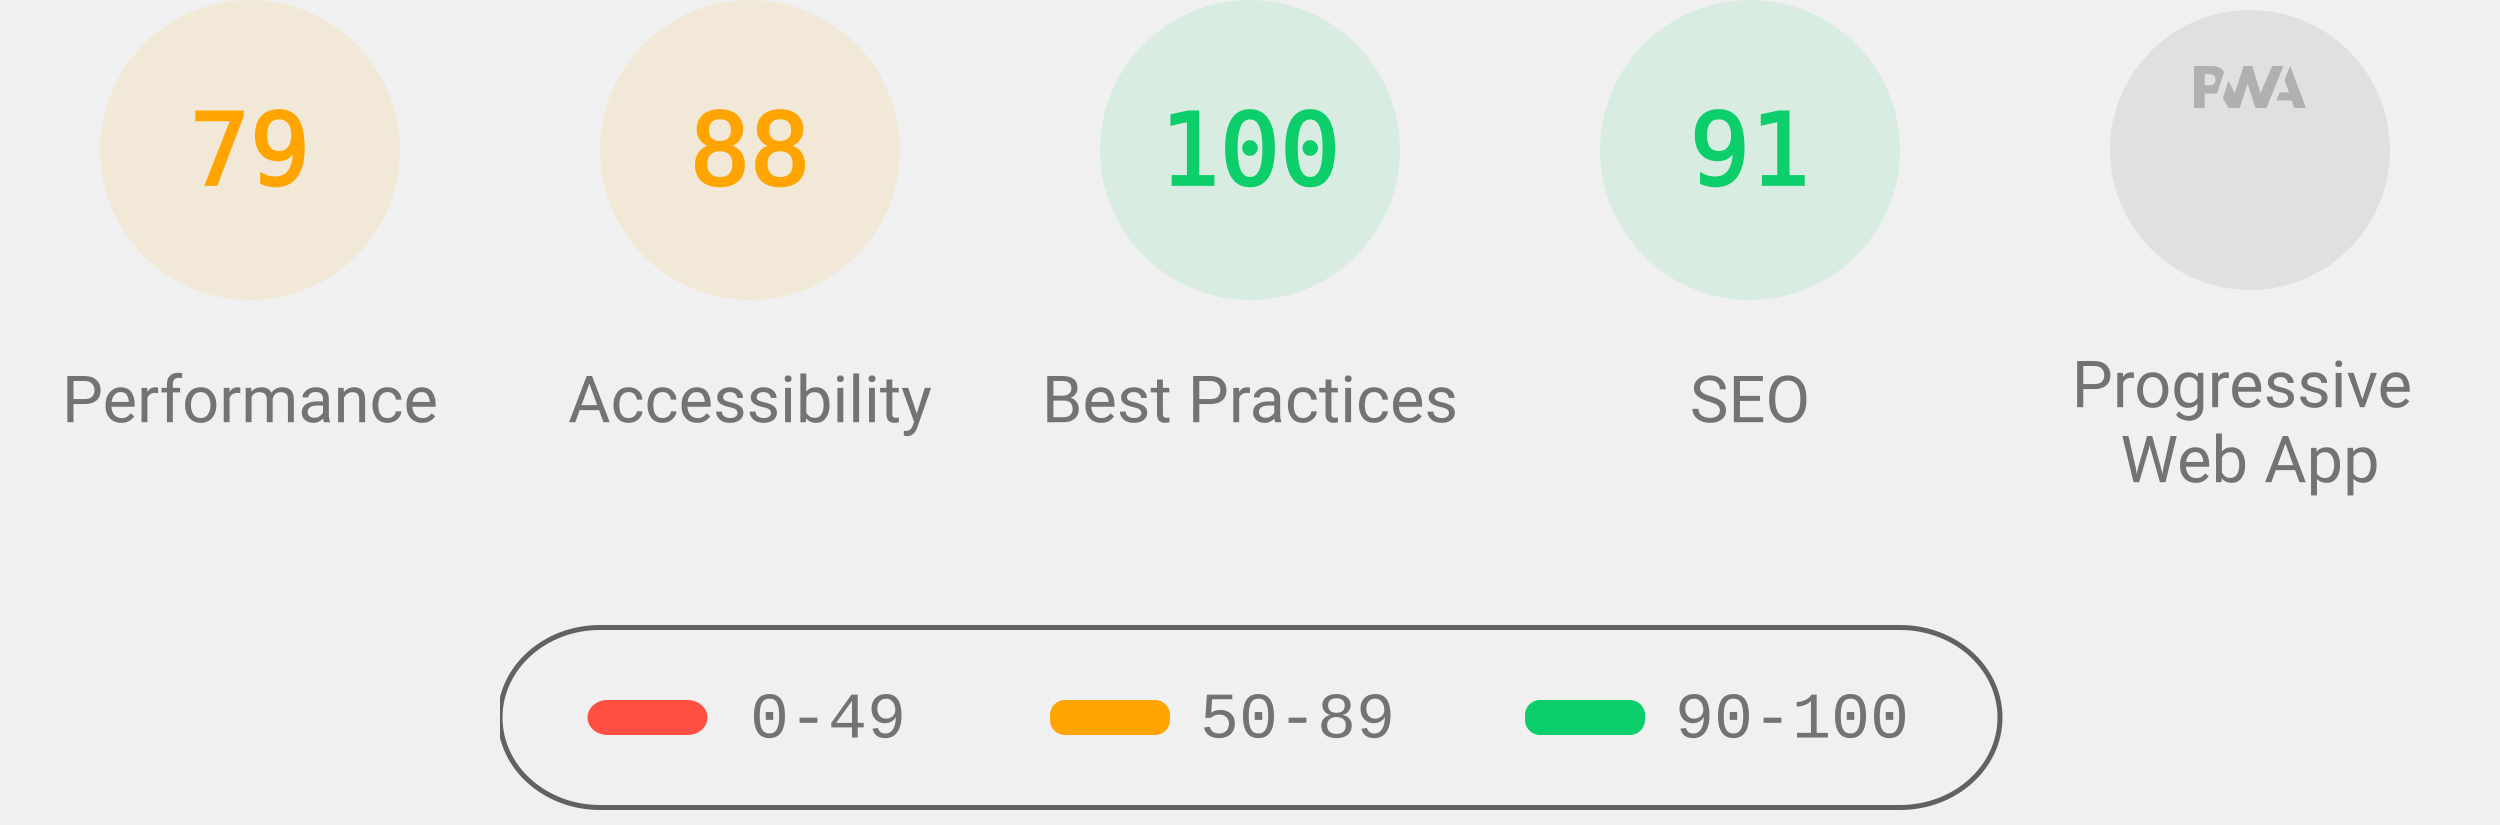
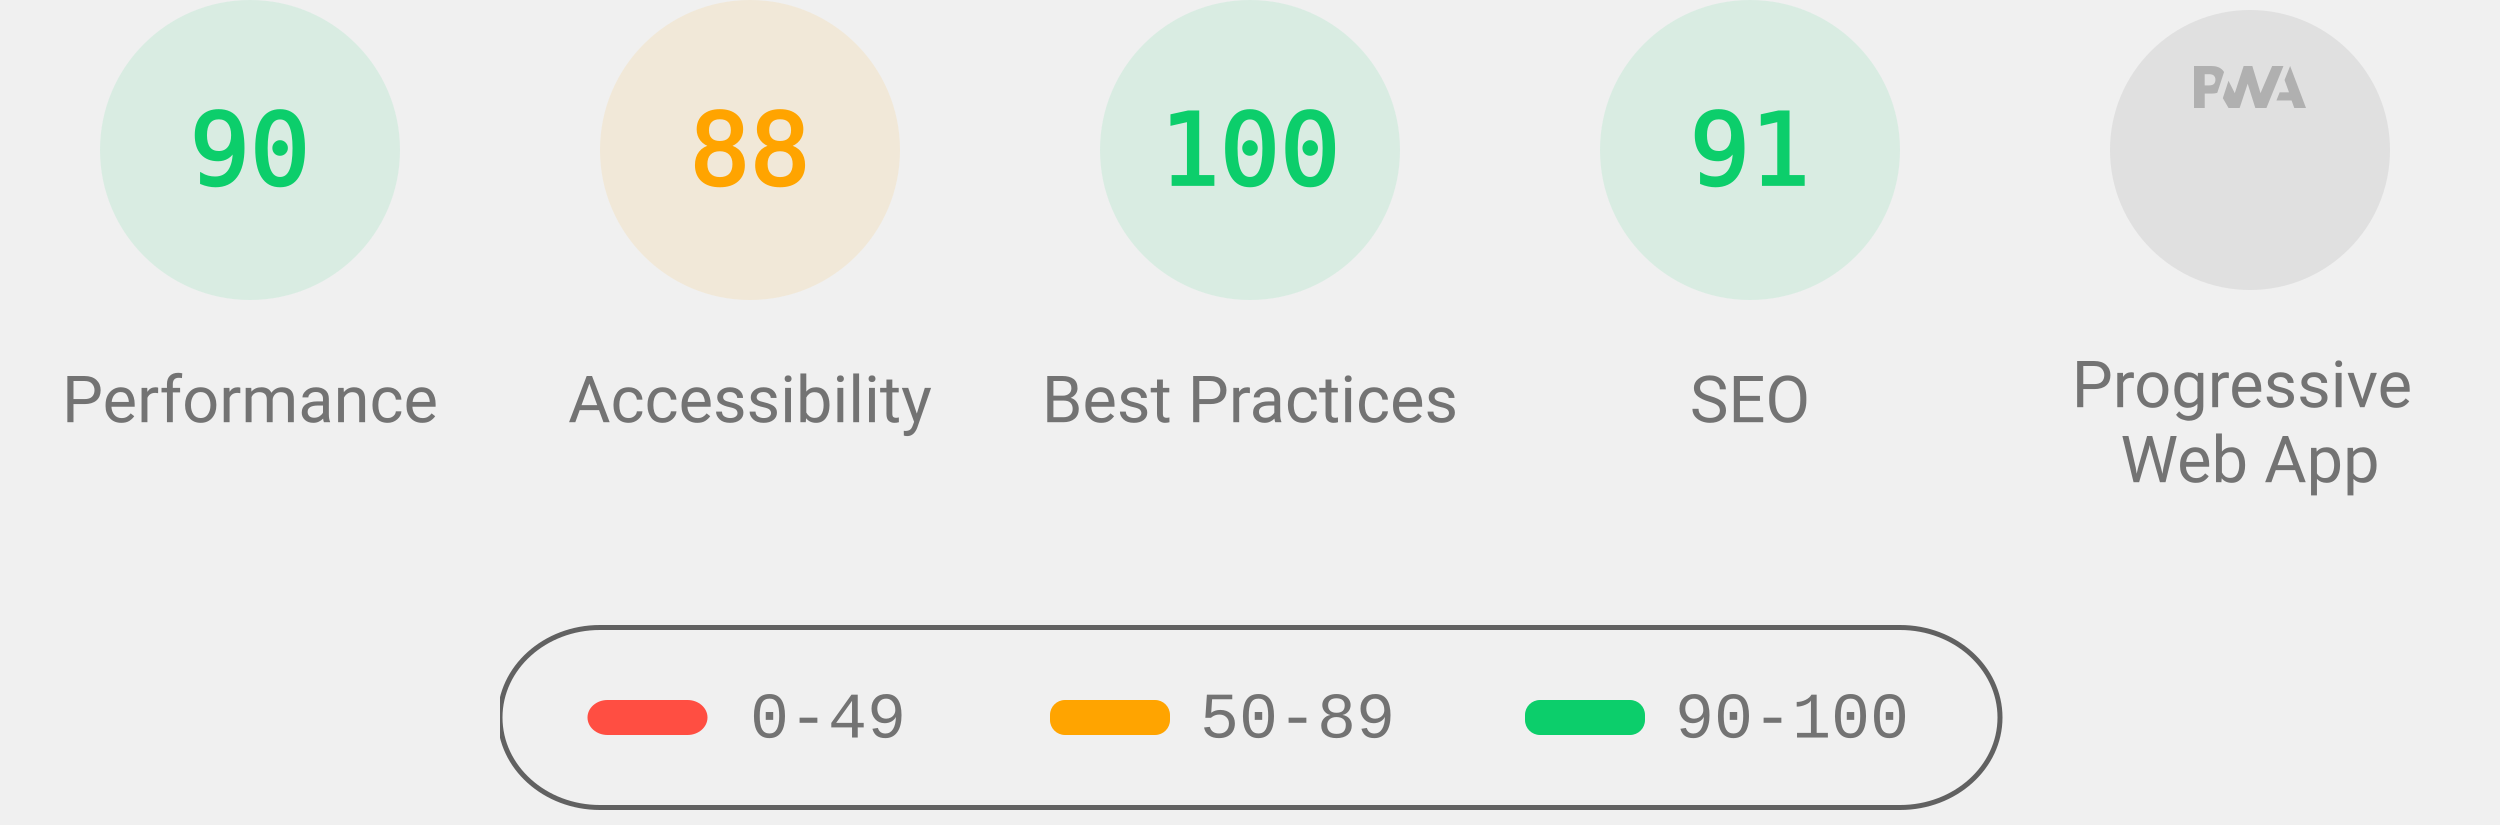
<svg xmlns="http://www.w3.org/2000/svg" class="theme--agnostic" fill="none" width="1000" height="330">
  <style>
			.gauge-base {
				opacity: 0.1
			}

			.gauge-arc {
				fill: none;
				animation-delay: 250ms;
				stroke-linecap: round;
				transform: rotate(-90deg);
				transform-origin: 100px 60px;
				animation: load-gauge 1s ease forwards
			}

			.guage-text {
				font-size: 40px;
				font-family: monospace;
				text-align: center
			}

			.guage-red {
				color: #ff4e42;
				fill: #ff4e42;
				stroke: #ff4e42
			}
			.guage-orange {
				color: #ffa400;
				fill: #ffa400;
				stroke: #ffa400
			}
			.guage-green {
				color: #0cce6b;
				fill: #0cce6b;
				stroke: #0cce6b
			}
			.theme--agnostic .guage-undefined {
				color: #5c5c5c;
				fill: #5c5c5c;
				stroke: #5c5c5c
			}
			.theme--light .guage-undefined {
				color: #1e1e1e;
				fill: #1e1e1e;
				stroke: #1e1e1e
			}
			.theme--dark .guage-undefined {
				color: #f5f5f5;
				fill: #f5f5f5;
				stroke: #f5f5f5
			}

			.guage-title {
				stroke: none;
				font-size: 26px;
				line-height: 26px;
				font-family: Roboto, Halvetica, Arial, sans-serif
			}
			.metric.guage-title {
				font-family: 'Courier New', Courier, monospace
			}
			.theme--agnostic .guage-title {
				color: #737373;
				fill: #737373
			}
			.theme--light .guage-title {
				color: #212121;
				fill: #212121
			}
			.theme--dark .guage-title {
				color: #f5f5f5;
				fill: #f5f5f5
			}

			@keyframes load-gauge {
				from {
					stroke-dasharray: 0 352.858
				}
			}
			.lh-gauge--pwa__disc {
				fill: #e0e0e0
			}
			.lh-gauge--pwa__logo {
				position: relative;
				fill: #b0b0b0
			}
			.lh-gauge--pwa__invisible {
				display: none
			}
			.lh-gauge--pwa__visible {
				display: inline
			}
			.guage-invisible {
				display: none
			}
			.lh-gauge--pwa__logo--primary-color {
				fill: #304ffe
			}
			.theme--agnostic .lh-gauge--pwa__logo--secondary-color {
				fill: #787878
			}
			.theme--light .lh-gauge--pwa__logo--secondary-color {
				fill: #3d3d3d
			}
			.theme--dark .lh-gauge--pwa__logo--secondary-color {
				fill: #d8b6b6
			}
			.theme--light #svg_2 {
				stroke: #00000022
			}
			.theme--agnostic #svg_2 {
				stroke: #616161
			}
			.theme--light #svg_2 {
				stroke: #00000022
			}
			.theme--dark #svg_2 {
				stroke: #f5f5f566
			}
		</style>
-   <svg class="guage-div guage-perf guage-orange" viewBox="0 0 200 200" width="200" height="200" x="0" y="0">
-     <circle class="gauge-base" r="56" cx="100" cy="60" stroke-width="8" />
-     <circle class="gauge-arc guage-arc-1" r="56" cx="100" cy="60" stroke-width="8" style="stroke-dasharray: 277.968, 351.858;" />
-     <text class="guage-text" x="100px" y="60px" alignment-baseline="central" dominant-baseline="central" text-anchor="middle">79</text>
+   <svg class="guage-div guage-perf guage-green" viewBox="0 0 200 200" width="200" height="200" x="0" y="0">
+     <circle class="gauge-base" r="56" cx="100" cy="60" stroke-width="8" />
+     <circle class="gauge-arc guage-arc-1" r="56" cx="100" cy="60" stroke-width="8" style="stroke-dasharray: 316.672, 351.858;" />
+     <text class="guage-text" x="100px" y="60px" alignment-baseline="central" dominant-baseline="central" text-anchor="middle">90</text>
    <text class="guage-title" x="100px" y="160px" alignment-baseline="central" dominant-baseline="central" text-anchor="middle">Performance</text>
  </svg>,<svg class="guage-div guage-perf guage-orange" viewBox="0 0 200 200" width="200" height="200" x="200" y="0">
    <circle class="gauge-base" r="56" cx="100" cy="60" stroke-width="8" />
    <circle class="gauge-arc guage-arc-1" r="56" cx="100" cy="60" stroke-width="8" style="stroke-dasharray: 309.635, 351.858;" />
    <text class="guage-text" x="100px" y="60px" alignment-baseline="central" dominant-baseline="central" text-anchor="middle">88</text>
    <text class="guage-title" x="100px" y="160px" alignment-baseline="central" dominant-baseline="central" text-anchor="middle">Accessibility</text>
  </svg>,<svg class="guage-div guage-perf guage-green" viewBox="0 0 200 200" width="200" height="200" x="400" y="0">
    <circle class="gauge-base" r="56" cx="100" cy="60" stroke-width="8" />
    <circle class="gauge-arc guage-arc-1" r="56" cx="100" cy="60" stroke-width="8" style="stroke-dasharray: 351.858, 351.858;" />
    <text class="guage-text" x="100px" y="60px" alignment-baseline="central" dominant-baseline="central" text-anchor="middle">100</text>
    <text class="guage-title" x="100px" y="160px" alignment-baseline="central" dominant-baseline="central" text-anchor="middle">Best Practices</text>
  </svg>,<svg class="guage-div guage-perf guage-green" viewBox="0 0 200 200" width="200" height="200" x="600" y="0">
    <circle class="gauge-base" r="56" cx="100" cy="60" stroke-width="8" />
    <circle class="gauge-arc guage-arc-1" r="56" cx="100" cy="60" stroke-width="8" style="stroke-dasharray: 320.191, 351.858;" />
    <text class="guage-text" x="100px" y="60px" alignment-baseline="central" dominant-baseline="central" text-anchor="middle">91</text>
    <text class="guage-title" x="100px" y="160px" alignment-baseline="central" dominant-baseline="central" text-anchor="middle">SEO</text>
  </svg>,<svg class="guage-div guage-pwa" viewBox="0 0 200 200" width="200" height="200" x="800" y="0">
    <svg viewBox="0 0 60 60" width="112" height="112" x="44" y="4">
      <defs>
        <linearGradient id="lh-gauge--pwa__check-circle__gradient-0" x1="50%" y1="0%" x2="50%" y2="100%">
          <stop stop-color="#00C852" offset="0%" />
          <stop stop-color="#009688" offset="100%" />
        </linearGradient>
        <linearGradient id="lh-gauge--pwa__installable__shadow-gradient-0" x1="76.056%" x2="24.111%" y1="82.995%" y2="24.735%">
          <stop stop-color="#A5D6A7" offset="0%" />
          <stop stop-color="#80CBC4" offset="100%" />
        </linearGradient>
        <linearGradient id="lh-gauge--pwa__fast-reliable__shadow-gradient-0" x1="76.056%" y1="82.995%" x2="25.678%" y2="26.493%">
          <stop stop-color="#64B5F6" offset="0%" />
          <stop stop-color="#2979FF" offset="100%" />
        </linearGradient>
        <g id="lh-gauge--pwa__fast-reliable-badge-0">
          <circle fill="#FFFFFF" cx="10" cy="10" r="10" />
          <path fill="#304FFE" d="M10 3.58l5.25 2.34v3.5c0 3.23-2.24 6.26-5.25 7-3.01-.74-5.25-3.77-5.25-7v-3.5L10 3.58zm-.47 10.74l2.76-4.83.03-.07c.04-.08 0-.24-.22-.24h-1.64l.47-3.26h-.47l-2.7 4.77c-.02.01.05-.1-.04.05-.09.16-.1.31.18.31h1.63l-.47 3.27h.47z" />
        </g>
        <g id="lh-gauge--pwa__installable-badge-0">
          <circle fill="#FFFFFF" cx="10" cy="10" r="10" />
          <path fill="#009688" d="M10 4.167A5.835 5.835 0 0 0 4.167 10 5.835 5.835 0 0 0 10 15.833 5.835 5.835 0 0 0 15.833 10 5.835 5.835 0 0 0 10 4.167zm2.917 6.416h-2.334v2.334H9.417v-2.334H7.083V9.417h2.334V7.083h1.166v2.334h2.334v1.166z" />
        </g>
      </defs>
      <g stroke="none" fill-rule="nonzero">
        <circle class="lh-gauge--pwa__disc" cx="30" cy="30" r="30" />
        <g class="lh-gauge--pwa__logo">
          <path d="M35.66 19.39l.7-1.75h2L37.4 15 38.6 12l3.4 9h-2.51l-.58-1.61z" />
          <path d="M33.52 21l3.65-9h-2.42l-2.5 5.82L30.5 12h-1.86l-1.9 5.82-1.35-2.65-1.21 3.72L25.4 21h2.38l1.72-5.2 1.64 5.2z" />
          <path fill-rule="nonzero" d="M20.3 17.91h1.48c.45 0 .85-.05 1.2-.15l.39-1.18 1.07-3.3a2.64 2.64 0 0 0-.28-.37c-.55-.6-1.36-.91-2.42-.91H18v9h2.3V17.9zm1.96-3.84c.22.22.33.5.33.87 0 .36-.1.65-.29.87-.2.23-.59.35-1.15.35h-.86v-2.41h.87c.52 0 .89.1 1.1.32z" />
        </g>
        <rect class="lh-gauge--pwa__component lh-gauge--pwa__na-line lh-gauge--pwa__invisible" fill="#FFFFFF" x="20" y="32" width="20" height="4" rx="2" />
        <g class="lh-gauge--pwa__component lh-gauge--pwa__fast-reliable-badge lh-gauge--pwa__invisible" transform="translate(20, 29)">
          <path fill="url(#lh-gauge--pwa__fast-reliable__shadow-gradient-0)" d="M33.63 19.49A30 30 0 0 1 16.2 30.36L3 17.14 17.14 3l16.49 16.49z" />
          <use href="#lh-gauge--pwa__fast-reliable-badge-0" />
        </g>
        <g class="lh-gauge--pwa__component lh-gauge--pwa__installable-badge lh-gauge--pwa__invisible" transform="translate(20, 29)">
          <path fill="url(#lh-gauge--pwa__installable__shadow-gradient-0)" d="M33.629 19.487c-4.272 5.453-10.391 9.39-17.415 10.869L3 17.142 17.142 3 33.63 19.487z" />
          <use href="#lh-gauge--pwa__installable-badge-0" />
        </g>
        <g class="lh-gauge--pwa__component lh-gauge--pwa__fast-reliable-installable-badges lh-gauge--pwa__invisible">
          <g transform="translate(8, 29)">
            <path fill="url(#lh-gauge--pwa__fast-reliable__shadow-gradient-0)" d="M16.321 30.463L3 17.143 17.142 3l22.365 22.365A29.864 29.864 0 0 1 22 31c-1.942 0-3.84-.184-5.679-.537z" />
            <use href="#lh-gauge--pwa__fast-reliable-badge-0" />
          </g>
          <g transform="translate(32, 29)">
            <path fill="url(#lh-gauge--pwa__installable__shadow-gradient-0)" d="M25.982 11.84a30.107 30.107 0 0 1-13.08 15.203L3 17.143 17.142 3l8.84 8.84z" />
            <use href="#lh-gauge--pwa__installable-badge-0" />
          </g>
        </g>
        <g class="lh-gauge--pwa__component lh-gauge--pwa__check-circle lh-gauge--pwa__invisible" transform="translate(18, 28)">
          <circle fill="#FFFFFF" cx="12" cy="12" r="12" />
          <path fill="url(#lh-gauge--pwa__check-circle__gradient-0)" d="M12 2a10 10 0 1 0 0 20 10 10 0 0 0 0-20zm-2 15l-5-5 1.41-1.41L10 14.17l7.59-7.59L19 8l-9 9z" />
        </g>
      </g>
    </svg>
    <text class="guage-title" y="160px" alignment-baseline="central" dominant-baseline="central" text-anchor="middle">
      <tspan x="100px" dy="-6px">Progressive</tspan>
      <tspan x="100px" dy="30px">Web App</tspan>
    </text>
  </svg>
  <svg width="604" height="76" x="200" y="250">
    <g>
      <rect fill="none" id="canvas_background" height="80" width="604" y="-1" x="-1" />
      <g display="none" overflow="visible" y="0" x="0" height="100%" width="100%" id="canvasGrid">
        <rect fill="url(#gridpattern)" stroke-width="0" y="0" x="0" height="100%" width="100%" />
      </g>
    </g>
    <g>
      <rect fill-opacity="0" stroke-width="2" rx="40" id="svg_2" height="72" width="600" y="1" x="0" fill="#000000" />
      <rect stroke="#000" rx="8" id="svg_3" height="14" width="48" y="30" x="35" stroke-opacity="null" stroke-width="0" fill="#ff4e42" />
      <rect stroke="#000" rx="6" id="svg_4" height="14" width="48" y="30" x="220" stroke-opacity="null" stroke-width="0" fill="#ffa400" />
      <rect stroke="#000" rx="6" id="svg_5" height="14" width="48" y="30" x="410" stroke-opacity="null" stroke-width="0" fill="#0cce6b" />
      <text class="metric guage-title" xml:space="preserve" text-anchor="start" font-size="26" id="svg_6" y="45" x="100" stroke-opacity="null" stroke-width="0" stroke="#000">0-49</text>
      <text class="metric guage-title" xml:space="preserve" text-anchor="start" font-size="26" id="svg_7" y="45" x="280" stroke-opacity="null" stroke-width="0" stroke="#000">50-89</text>
      <text class="metric guage-title" xml:space="preserve" text-anchor="start" font-size="26" id="svg_8" y="45" x="470" stroke-opacity="null" stroke-width="0" stroke="#000">90-100</text>
    </g>
  </svg>
</svg>
